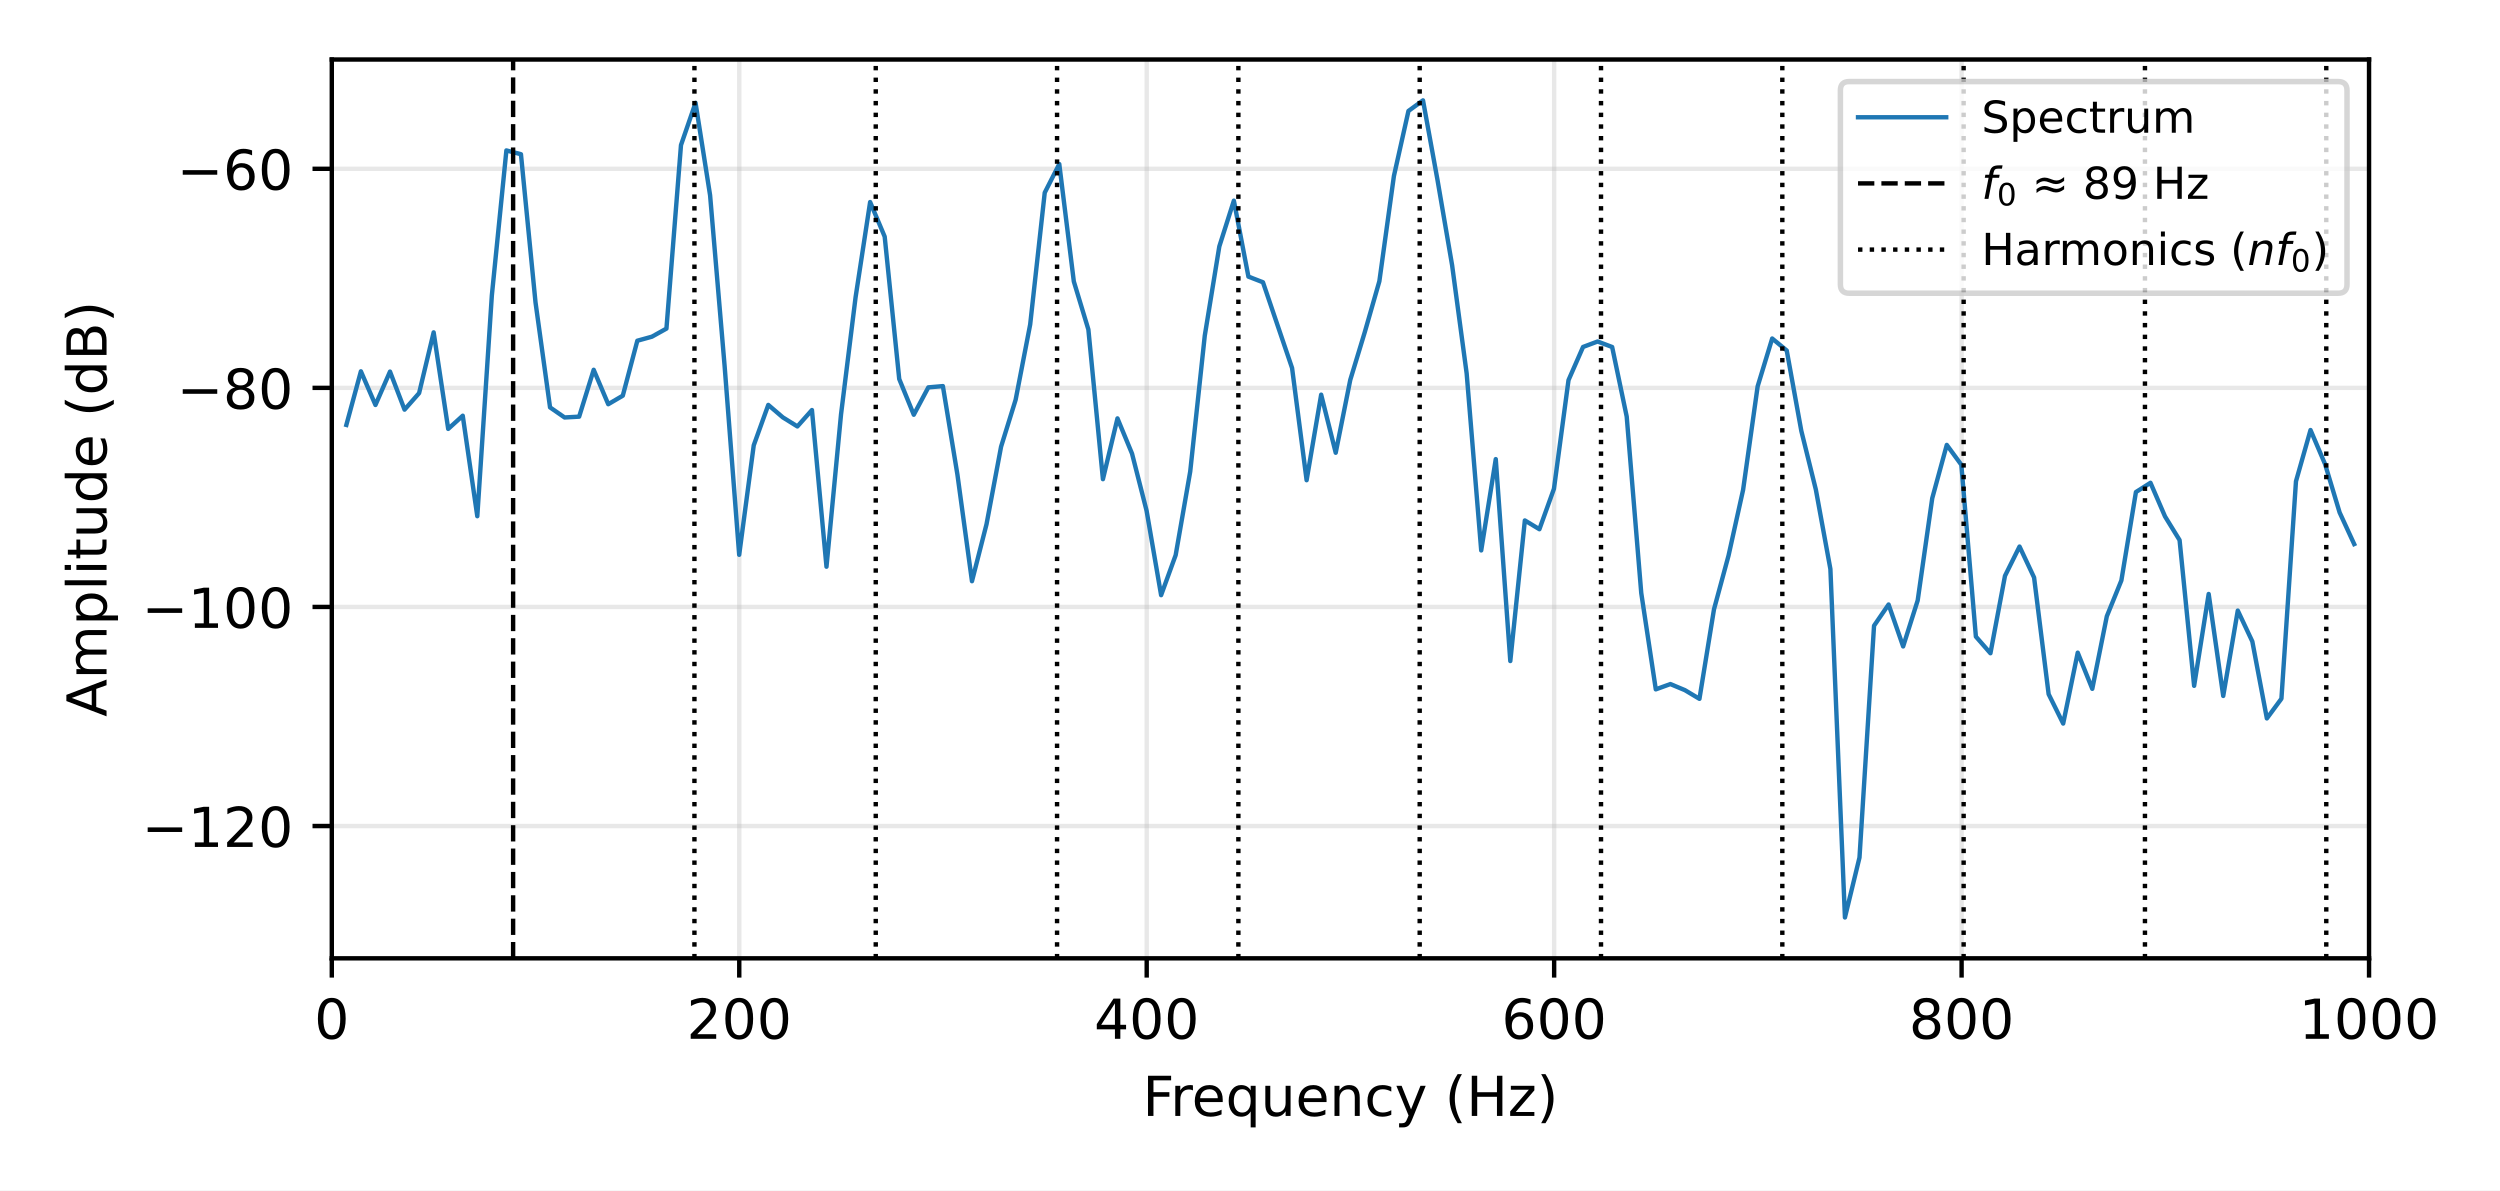
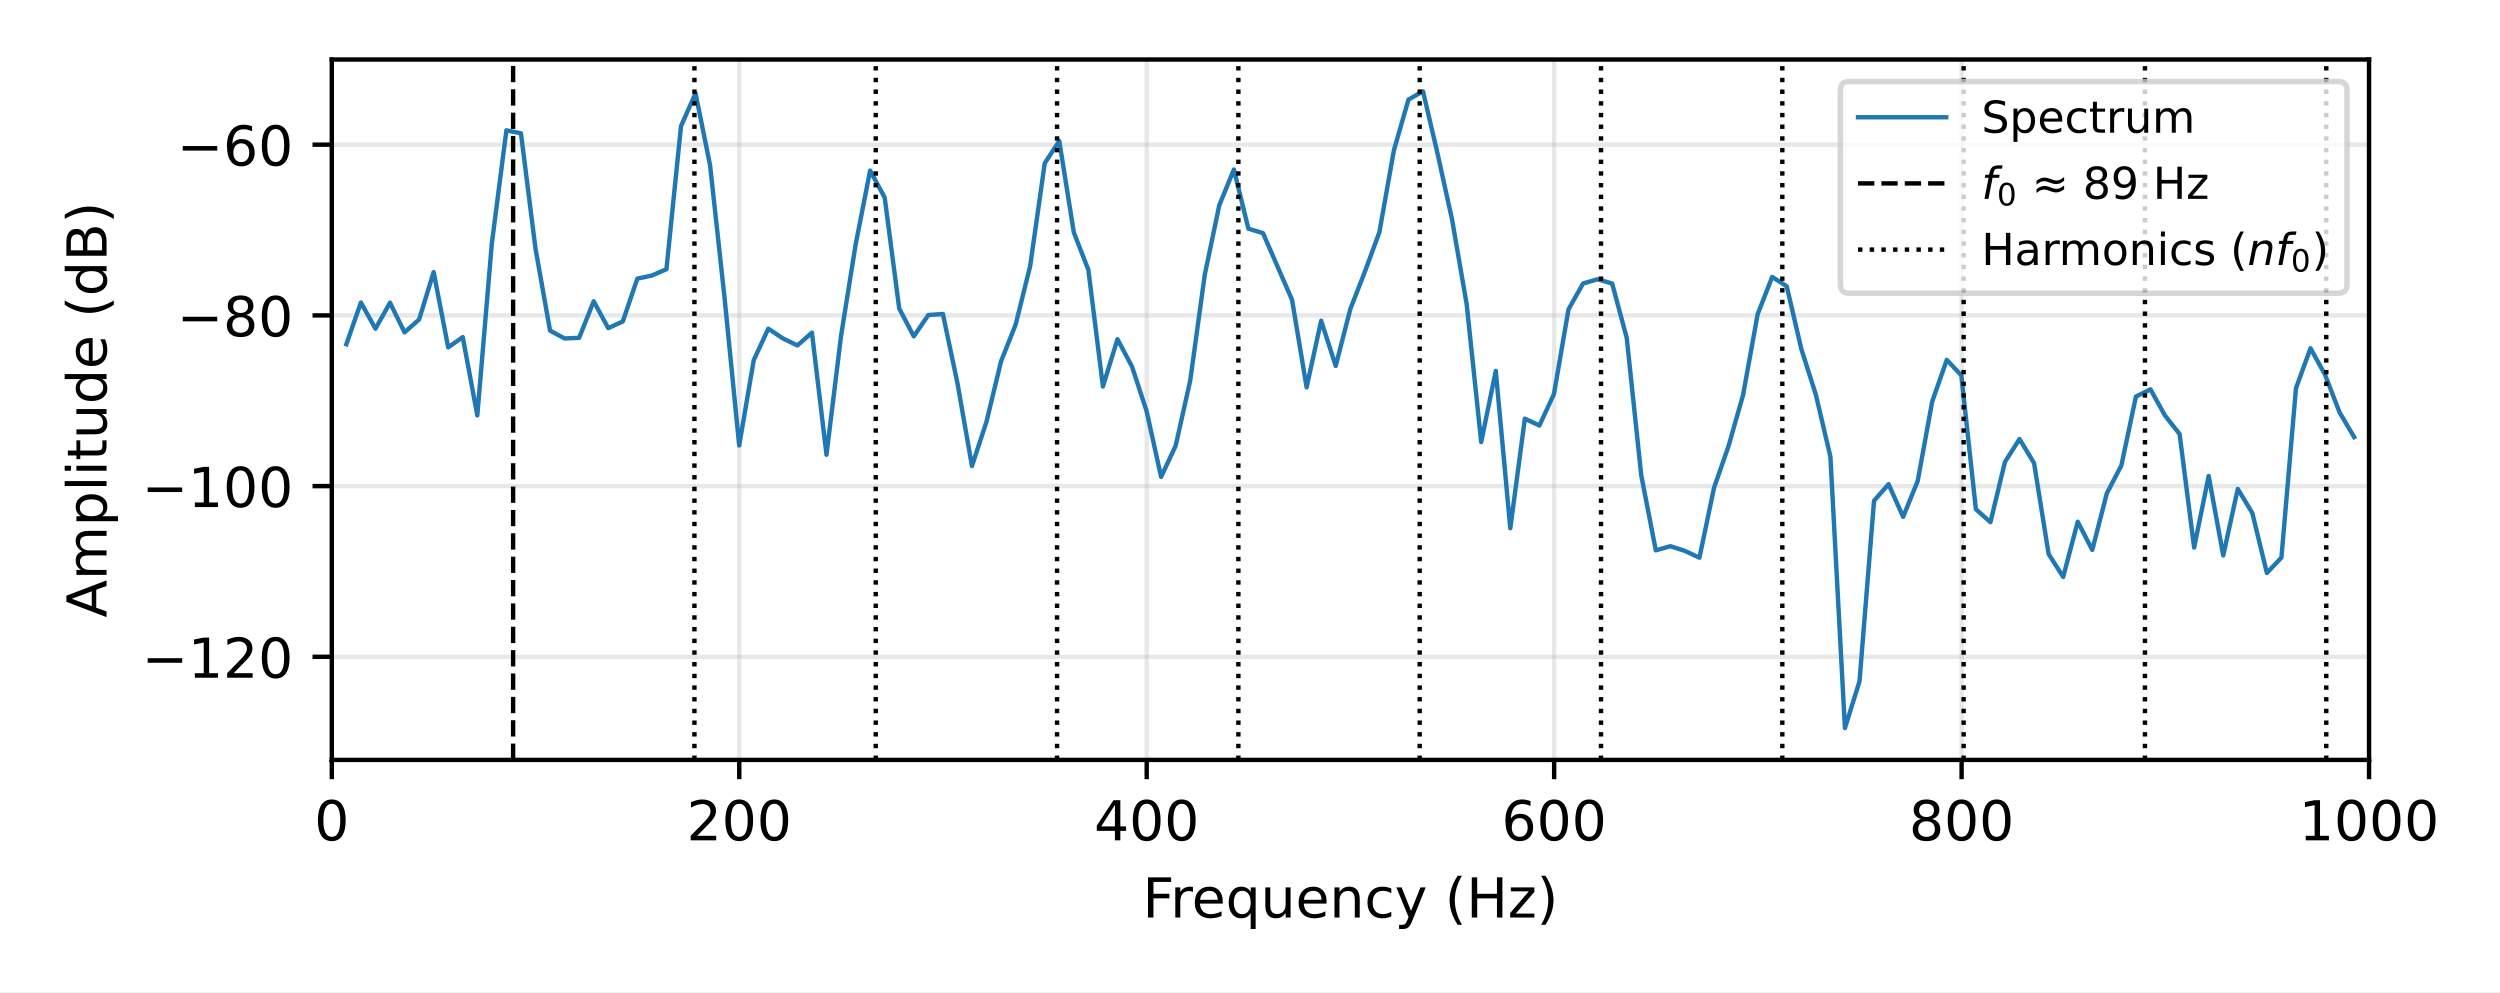
- <svg xmlns="http://www.w3.org/2000/svg" xmlns:xlink="http://www.w3.org/1999/xlink" width="453.6pt" height="216pt" viewBox="0 0 453.6 216" version="1.1">
+ <svg xmlns="http://www.w3.org/2000/svg" xmlns:xlink="http://www.w3.org/1999/xlink" width="453.6pt" height="180pt" viewBox="0 0 453.6 180" version="1.1">
  <defs>
    <style type="text/css">*{stroke-linejoin: round; stroke-linecap: butt}</style>
  </defs>
  <g id="figure_1">
    <g id="patch_1">
-       <path d="M 0 216  L 453.6 216  L 453.6 0  L 0 0  z " style="fill: #ffffff" />
+       <path d="M 0 180  L 453.6 180  L 453.6 0  L 0 0  z " style="fill: #ffffff" />
    </g>
    <g id="axes_1">
      <g id="patch_2">
-         <path d="M 60.202 173.878  L 429.84 173.878  L 429.84 10.8  L 60.202 10.8  z " style="fill: #ffffff" />
+         <path d="M 60.202 137.878  L 429.84 137.878  L 429.84 10.8  L 60.202 10.8  z " style="fill: #ffffff" />
      </g>
      <g id="matplotlib.axis_1">
        <g id="xtick_1">
          <g id="line2d_1">
-             <path d="M 60.202 173.878  L 60.202 10.8  " clip-path="url(#p0506f7c873)" style="fill: none; stroke: #b0b0b0; stroke-opacity: 0.3; stroke-width: 0.8; stroke-linecap: square" />
+             <path d="M 60.202 137.878  L 60.202 10.8  " clip-path="url(#p9ffce81cec)" style="fill: none; stroke: #b0b0b0; stroke-opacity: 0.3; stroke-width: 0.8; stroke-linecap: square" />
          </g>
          <g id="line2d_2">
            <defs>
-               <path id="m4b68cbfc2b" d="M 0 0  L 0 3.5  " style="stroke: #000000; stroke-width: 0.8" />
-             </defs>
-             <g>
-               <use xlink:href="#m4b68cbfc2b" x="60.202" y="173.878" style="stroke: #000000; stroke-width: 0.8" />
+               <path id="madd2a5139c" d="M 0 0  L 0 3.5  " style="stroke: #000000; stroke-width: 0.8" />
+             </defs>
+             <g>
+               <use xlink:href="#madd2a5139c" x="60.202" y="137.878" style="stroke: #000000; stroke-width: 0.8" />
            </g>
          </g>
          <g id="text_1">
-             <g transform="translate(57.02109 188.4753) scale(0.1 -0.1)">
+             <g transform="translate(57.02109 152.4753) scale(0.1 -0.1)">
              <defs>
                <path id="DejaVuSans-13" d="M 2034 4250  Q 1547 4250 1301 3770  Q 1056 3291 1056 2328  Q 1056 1369 1301 889  Q 1547 409 2034 409  Q 2525 409 2770 889  Q 3016 1369 3016 2328  Q 3016 3291 2770 3770  Q 2525 4250 2034 4250  z M 2034 4750  Q 2819 4750 3233 4129  Q 3647 3509 3647 2328  Q 3647 1150 3233 529  Q 2819 -91 2034 -91  Q 1250 -91 836 529  Q 422 1150 422 2328  Q 422 3509 836 4129  Q 1250 4750 2034 4750  z " transform="scale(0.015625)" />
              </defs>
              <use xlink:href="#DejaVuSans-13" />
            </g>
          </g>
        </g>
        <g id="xtick_2">
          <g id="line2d_3">
-             <path d="M 134.13 173.878  L 134.13 10.8  " clip-path="url(#p0506f7c873)" style="fill: none; stroke: #b0b0b0; stroke-opacity: 0.3; stroke-width: 0.8; stroke-linecap: square" />
+             <path d="M 134.13 137.878  L 134.13 10.8  " clip-path="url(#p9ffce81cec)" style="fill: none; stroke: #b0b0b0; stroke-opacity: 0.3; stroke-width: 0.8; stroke-linecap: square" />
          </g>
          <g id="line2d_4">
            <g>
-               <use xlink:href="#m4b68cbfc2b" x="134.13" y="173.878" style="stroke: #000000; stroke-width: 0.8" />
+               <use xlink:href="#madd2a5139c" x="134.13" y="137.878" style="stroke: #000000; stroke-width: 0.8" />
            </g>
          </g>
          <g id="text_2">
-             <g transform="translate(124.5861 188.4753) scale(0.1 -0.1)">
+             <g transform="translate(124.5861 152.4753) scale(0.1 -0.1)">
              <defs>
                <path id="DejaVuSans-15" d="M 1228 531  L 3431 531  L 3431 0  L 469 0  L 469 531  Q 828 903 1448 1529  Q 2069 2156 2228 2338  Q 2531 2678 2651 2914  Q 2772 3150 2772 3378  Q 2772 3750 2511 3984  Q 2250 4219 1831 4219  Q 1534 4219 1204 4116  Q 875 4013 500 3803  L 500 4441  Q 881 4594 1212 4672  Q 1544 4750 1819 4750  Q 2544 4750 2975 4387  Q 3406 4025 3406 3419  Q 3406 3131 3298 2873  Q 3191 2616 2906 2266  Q 2828 2175 2409 1742  Q 1991 1309 1228 531  z " transform="scale(0.015625)" />
              </defs>
              <use xlink:href="#DejaVuSans-15" />
              <use xlink:href="#DejaVuSans-13" transform="translate(63.625 0)" />
              <use xlink:href="#DejaVuSans-13" transform="translate(127.25 0)" />
            </g>
          </g>
        </g>
        <g id="xtick_3">
          <g id="line2d_5">
-             <path d="M 208.057 173.878  L 208.057 10.8  " clip-path="url(#p0506f7c873)" style="fill: none; stroke: #b0b0b0; stroke-opacity: 0.3; stroke-width: 0.8; stroke-linecap: square" />
+             <path d="M 208.057 137.878  L 208.057 10.8  " clip-path="url(#p9ffce81cec)" style="fill: none; stroke: #b0b0b0; stroke-opacity: 0.3; stroke-width: 0.8; stroke-linecap: square" />
          </g>
          <g id="line2d_6">
            <g>
-               <use xlink:href="#m4b68cbfc2b" x="208.057" y="173.878" style="stroke: #000000; stroke-width: 0.8" />
+               <use xlink:href="#madd2a5139c" x="208.057" y="137.878" style="stroke: #000000; stroke-width: 0.8" />
            </g>
          </g>
          <g id="text_3">
-             <g transform="translate(198.5137 188.4753) scale(0.1 -0.1)">
+             <g transform="translate(198.5137 152.4753) scale(0.1 -0.1)">
              <defs>
                <path id="DejaVuSans-17" d="M 2419 4116  L 825 1625  L 2419 1625  L 2419 4116  z M 2253 4666  L 3047 4666  L 3047 1625  L 3713 1625  L 3713 1100  L 3047 1100  L 3047 0  L 2419 0  L 2419 1100  L 313 1100  L 313 1709  L 2253 4666  z " transform="scale(0.015625)" />
              </defs>
              <use xlink:href="#DejaVuSans-17" />
              <use xlink:href="#DejaVuSans-13" transform="translate(63.625 0)" />
              <use xlink:href="#DejaVuSans-13" transform="translate(127.25 0)" />
            </g>
          </g>
        </g>
        <g id="xtick_4">
          <g id="line2d_7">
-             <path d="M 281.985 173.878  L 281.985 10.8  " clip-path="url(#p0506f7c873)" style="fill: none; stroke: #b0b0b0; stroke-opacity: 0.3; stroke-width: 0.8; stroke-linecap: square" />
+             <path d="M 281.985 137.878  L 281.985 10.8  " clip-path="url(#p9ffce81cec)" style="fill: none; stroke: #b0b0b0; stroke-opacity: 0.3; stroke-width: 0.8; stroke-linecap: square" />
          </g>
          <g id="line2d_8">
            <g>
-               <use xlink:href="#m4b68cbfc2b" x="281.985" y="173.878" style="stroke: #000000; stroke-width: 0.8" />
+               <use xlink:href="#madd2a5139c" x="281.985" y="137.878" style="stroke: #000000; stroke-width: 0.8" />
            </g>
          </g>
          <g id="text_4">
-             <g transform="translate(272.4412 188.4753) scale(0.1 -0.1)">
+             <g transform="translate(272.4412 152.4753) scale(0.1 -0.1)">
              <defs>
                <path id="DejaVuSans-19" d="M 2113 2584  Q 1688 2584 1439 2293  Q 1191 2003 1191 1497  Q 1191 994 1439 701  Q 1688 409 2113 409  Q 2538 409 2786 701  Q 3034 994 3034 1497  Q 3034 2003 2786 2293  Q 2538 2584 2113 2584  z M 3366 4563  L 3366 3988  Q 3128 4100 2886 4159  Q 2644 4219 2406 4219  Q 1781 4219 1451 3797  Q 1122 3375 1075 2522  Q 1259 2794 1537 2939  Q 1816 3084 2150 3084  Q 2853 3084 3261 2657  Q 3669 2231 3669 1497  Q 3669 778 3244 343  Q 2819 -91 2113 -91  Q 1303 -91 875 529  Q 447 1150 447 2328  Q 447 3434 972 4092  Q 1497 4750 2381 4750  Q 2619 4750 2861 4703  Q 3103 4656 3366 4563  z " transform="scale(0.015625)" />
              </defs>
              <use xlink:href="#DejaVuSans-19" />
              <use xlink:href="#DejaVuSans-13" transform="translate(63.625 0)" />
              <use xlink:href="#DejaVuSans-13" transform="translate(127.25 0)" />
            </g>
          </g>
        </g>
        <g id="xtick_5">
          <g id="line2d_9">
-             <path d="M 355.912 173.878  L 355.912 10.8  " clip-path="url(#p0506f7c873)" style="fill: none; stroke: #b0b0b0; stroke-opacity: 0.3; stroke-width: 0.8; stroke-linecap: square" />
+             <path d="M 355.912 137.878  L 355.912 10.8  " clip-path="url(#p9ffce81cec)" style="fill: none; stroke: #b0b0b0; stroke-opacity: 0.3; stroke-width: 0.8; stroke-linecap: square" />
          </g>
          <g id="line2d_10">
            <g>
-               <use xlink:href="#m4b68cbfc2b" x="355.912" y="173.878" style="stroke: #000000; stroke-width: 0.8" />
+               <use xlink:href="#madd2a5139c" x="355.912" y="137.878" style="stroke: #000000; stroke-width: 0.8" />
            </g>
          </g>
          <g id="text_5">
-             <g transform="translate(346.3687 188.4753) scale(0.1 -0.1)">
+             <g transform="translate(346.3687 152.4753) scale(0.1 -0.1)">
              <defs>
                <path id="DejaVuSans-1b" d="M 2034 2216  Q 1584 2216 1326 1975  Q 1069 1734 1069 1313  Q 1069 891 1326 650  Q 1584 409 2034 409  Q 2484 409 2743 651  Q 3003 894 3003 1313  Q 3003 1734 2745 1975  Q 2488 2216 2034 2216  z M 1403 2484  Q 997 2584 770 2862  Q 544 3141 544 3541  Q 544 4100 942 4425  Q 1341 4750 2034 4750  Q 2731 4750 3128 4425  Q 3525 4100 3525 3541  Q 3525 3141 3298 2862  Q 3072 2584 2669 2484  Q 3125 2378 3379 2068  Q 3634 1759 3634 1313  Q 3634 634 3220 271  Q 2806 -91 2034 -91  Q 1263 -91 848 271  Q 434 634 434 1313  Q 434 1759 690 2068  Q 947 2378 1403 2484  z M 1172 3481  Q 1172 3119 1398 2916  Q 1625 2713 2034 2713  Q 2441 2713 2670 2916  Q 2900 3119 2900 3481  Q 2900 3844 2670 4047  Q 2441 4250 2034 4250  Q 1625 4250 1398 4047  Q 1172 3844 1172 3481  z " transform="scale(0.015625)" />
              </defs>
              <use xlink:href="#DejaVuSans-1b" />
              <use xlink:href="#DejaVuSans-13" transform="translate(63.625 0)" />
              <use xlink:href="#DejaVuSans-13" transform="translate(127.25 0)" />
            </g>
          </g>
        </g>
        <g id="xtick_6">
          <g id="line2d_11">
-             <path d="M 429.84 173.878  L 429.84 10.8  " clip-path="url(#p0506f7c873)" style="fill: none; stroke: #b0b0b0; stroke-opacity: 0.3; stroke-width: 0.8; stroke-linecap: square" />
+             <path d="M 429.84 137.878  L 429.84 10.8  " clip-path="url(#p9ffce81cec)" style="fill: none; stroke: #b0b0b0; stroke-opacity: 0.3; stroke-width: 0.8; stroke-linecap: square" />
          </g>
          <g id="line2d_12">
            <g>
-               <use xlink:href="#m4b68cbfc2b" x="429.84" y="173.878" style="stroke: #000000; stroke-width: 0.8" />
+               <use xlink:href="#madd2a5139c" x="429.84" y="137.878" style="stroke: #000000; stroke-width: 0.8" />
            </g>
          </g>
          <g id="text_6">
-             <g transform="translate(417.115 188.4753) scale(0.1 -0.1)">
+             <g transform="translate(417.115 152.4753) scale(0.1 -0.1)">
              <defs>
                <path id="DejaVuSans-14" d="M 794 531  L 1825 531  L 1825 4091  L 703 3866  L 703 4441  L 1819 4666  L 2450 4666  L 2450 531  L 3481 531  L 3481 0  L 794 0  L 794 531  z " transform="scale(0.015625)" />
              </defs>
              <use xlink:href="#DejaVuSans-14" />
              <use xlink:href="#DejaVuSans-13" transform="translate(63.625 0)" />
              <use xlink:href="#DejaVuSans-13" transform="translate(127.25 0)" />
              <use xlink:href="#DejaVuSans-13" transform="translate(190.875 0)" />
            </g>
          </g>
        </g>
        <g id="text_7">
-           <g transform="translate(207.3157 202.4753) scale(0.1 -0.1)">
+           <g transform="translate(207.3157 166.4753) scale(0.1 -0.1)">
            <defs>
              <path id="DejaVuSans-29" d="M 628 4666  L 3309 4666  L 3309 4134  L 1259 4134  L 1259 2759  L 3109 2759  L 3109 2228  L 1259 2228  L 1259 0  L 628 0  L 628 4666  z " transform="scale(0.015625)" />
              <path id="DejaVuSans-55" d="M 2631 2963  Q 2534 3019 2420 3045  Q 2306 3072 2169 3072  Q 1681 3072 1420 2755  Q 1159 2438 1159 1844  L 1159 0  L 581 0  L 581 3500  L 1159 3500  L 1159 2956  Q 1341 3275 1631 3429  Q 1922 3584 2338 3584  Q 2397 3584 2469 3576  Q 2541 3569 2628 3553  L 2631 2963  z " transform="scale(0.015625)" />
              <path id="DejaVuSans-48" d="M 3597 1894  L 3597 1613  L 953 1613  Q 991 1019 1311 708  Q 1631 397 2203 397  Q 2534 397 2845 478  Q 3156 559 3463 722  L 3463 178  Q 3153 47 2828 -22  Q 2503 -91 2169 -91  Q 1331 -91 842 396  Q 353 884 353 1716  Q 353 2575 817 3079  Q 1281 3584 2069 3584  Q 2775 3584 3186 3129  Q 3597 2675 3597 1894  z M 3022 2063  Q 3016 2534 2758 2815  Q 2500 3097 2075 3097  Q 1594 3097 1305 2825  Q 1016 2553 972 2059  L 3022 2063  z " transform="scale(0.015625)" />
              <path id="DejaVuSans-54" d="M 947 1747  Q 947 1113 1208 752  Q 1469 391 1925 391  Q 2381 391 2643 752  Q 2906 1113 2906 1747  Q 2906 2381 2643 2742  Q 2381 3103 1925 3103  Q 1469 3103 1208 2742  Q 947 2381 947 1747  z M 2906 525  Q 2725 213 2448 61  Q 2172 -91 1784 -91  Q 1150 -91 751 415  Q 353 922 353 1747  Q 353 2572 751 3078  Q 1150 3584 1784 3584  Q 2172 3584 2448 3432  Q 2725 3281 2906 2969  L 2906 3500  L 3481 3500  L 3481 -1331  L 2906 -1331  L 2906 525  z " transform="scale(0.015625)" />
              <path id="DejaVuSans-58" d="M 544 1381  L 544 3500  L 1119 3500  L 1119 1403  Q 1119 906 1312 657  Q 1506 409 1894 409  Q 2359 409 2629 706  Q 2900 1003 2900 1516  L 2900 3500  L 3475 3500  L 3475 0  L 2900 0  L 2900 538  Q 2691 219 2414 64  Q 2138 -91 1772 -91  Q 1169 -91 856 284  Q 544 659 544 1381  z M 1991 3584  L 1991 3584  z " transform="scale(0.015625)" />
              <path id="DejaVuSans-51" d="M 3513 2113  L 3513 0  L 2938 0  L 2938 2094  Q 2938 2591 2744 2837  Q 2550 3084 2163 3084  Q 1697 3084 1428 2787  Q 1159 2491 1159 1978  L 1159 0  L 581 0  L 581 3500  L 1159 3500  L 1159 2956  Q 1366 3272 1645 3428  Q 1925 3584 2291 3584  Q 2894 3584 3203 3211  Q 3513 2838 3513 2113  z " transform="scale(0.015625)" />
              <path id="DejaVuSans-46" d="M 3122 3366  L 3122 2828  Q 2878 2963 2633 3030  Q 2388 3097 2138 3097  Q 1578 3097 1268 2742  Q 959 2388 959 1747  Q 959 1106 1268 751  Q 1578 397 2138 397  Q 2388 397 2633 464  Q 2878 531 3122 666  L 3122 134  Q 2881 22 2623 -34  Q 2366 -91 2075 -91  Q 1284 -91 818 406  Q 353 903 353 1747  Q 353 2603 823 3093  Q 1294 3584 2113 3584  Q 2378 3584 2631 3529  Q 2884 3475 3122 3366  z " transform="scale(0.015625)" />
              <path id="DejaVuSans-5c" d="M 2059 -325  Q 1816 -950 1584 -1140  Q 1353 -1331 966 -1331  L 506 -1331  L 506 -850  L 844 -850  Q 1081 -850 1212 -737  Q 1344 -625 1503 -206  L 1606 56  L 191 3500  L 800 3500  L 1894 763  L 2988 3500  L 3597 3500  L 2059 -325  z " transform="scale(0.015625)" />
              <path id="DejaVuSans-3" transform="scale(0.015625)" />
              <path id="DejaVuSans-b" d="M 1984 4856  Q 1566 4138 1362 3434  Q 1159 2731 1159 2009  Q 1159 1288 1364 580  Q 1569 -128 1984 -844  L 1484 -844  Q 1016 -109 783 600  Q 550 1309 550 2009  Q 550 2706 781 3412  Q 1013 4119 1484 4856  L 1984 4856  z " transform="scale(0.015625)" />
              <path id="DejaVuSans-2b" d="M 628 4666  L 1259 4666  L 1259 2753  L 3553 2753  L 3553 4666  L 4184 4666  L 4184 0  L 3553 0  L 3553 2222  L 1259 2222  L 1259 0  L 628 0  L 628 4666  z " transform="scale(0.015625)" />
              <path id="DejaVuSans-5d" d="M 353 3500  L 3084 3500  L 3084 2975  L 922 459  L 3084 459  L 3084 0  L 275 0  L 275 525  L 2438 3041  L 353 3041  L 353 3500  z " transform="scale(0.015625)" />
              <path id="DejaVuSans-c" d="M 513 4856  L 1013 4856  Q 1481 4119 1714 3412  Q 1947 2706 1947 2009  Q 1947 1309 1714 600  Q 1481 -109 1013 -844  L 513 -844  Q 928 -128 1133 580  Q 1338 1288 1338 2009  Q 1338 2731 1133 3434  Q 928 4138 513 4856  z " transform="scale(0.015625)" />
            </defs>
            <use xlink:href="#DejaVuSans-29" />
            <use xlink:href="#DejaVuSans-55" transform="translate(50.23438 0)" />
            <use xlink:href="#DejaVuSans-48" transform="translate(89.14062 0)" />
            <use xlink:href="#DejaVuSans-54" transform="translate(150.6719 0)" />
            <use xlink:href="#DejaVuSans-58" transform="translate(214.1562 0)" />
            <use xlink:href="#DejaVuSans-48" transform="translate(277.5312 0)" />
            <use xlink:href="#DejaVuSans-51" transform="translate(339.0625 0)" />
            <use xlink:href="#DejaVuSans-46" transform="translate(402.4375 0)" />
            <use xlink:href="#DejaVuSans-5c" transform="translate(457.4219 0)" />
            <use xlink:href="#DejaVuSans-3" transform="translate(516.6094 0)" />
            <use xlink:href="#DejaVuSans-b" transform="translate(548.3906 0)" />
            <use xlink:href="#DejaVuSans-2b" transform="translate(587.4062 0)" />
            <use xlink:href="#DejaVuSans-5d" transform="translate(662.6094 0)" />
            <use xlink:href="#DejaVuSans-c" transform="translate(715.0938 0)" />
          </g>
        </g>
      </g>
      <g id="matplotlib.axis_2">
        <g id="ytick_1">
          <g id="line2d_13">
-             <path d="M 60.202 149.875  L 429.84 149.875  " clip-path="url(#p0506f7c873)" style="fill: none; stroke: #b0b0b0; stroke-opacity: 0.3; stroke-width: 0.8; stroke-linecap: square" />
+             <path d="M 60.202 119.173  L 429.84 119.173  " clip-path="url(#p9ffce81cec)" style="fill: none; stroke: #b0b0b0; stroke-opacity: 0.3; stroke-width: 0.8; stroke-linecap: square" />
          </g>
          <g id="line2d_14">
            <defs>
-               <path id="ma949d07cf8" d="M 0 0  L -3.5 0  " style="stroke: #000000; stroke-width: 0.8" />
-             </defs>
-             <g>
-               <use xlink:href="#ma949d07cf8" x="60.202" y="149.875" style="stroke: #000000; stroke-width: 0.8" />
+               <path id="m8238deb729" d="M 0 0  L -3.5 0  " style="stroke: #000000; stroke-width: 0.8" />
+             </defs>
+             <g>
+               <use xlink:href="#m8238deb729" x="60.202" y="119.173" style="stroke: #000000; stroke-width: 0.8" />
            </g>
          </g>
          <g id="text_8">
-             <g transform="translate(25.73516 153.6734) scale(0.1 -0.1)">
+             <g transform="translate(25.73516 122.9722) scale(0.1 -0.1)">
              <defs>
                <path id="DejaVuSans-c9c" d="M 678 2272  L 4684 2272  L 4684 1741  L 678 1741  L 678 2272  z " transform="scale(0.015625)" />
              </defs>
              <use xlink:href="#DejaVuSans-c9c" />
              <use xlink:href="#DejaVuSans-14" transform="translate(83.79688 0)" />
              <use xlink:href="#DejaVuSans-15" transform="translate(147.4219 0)" />
              <use xlink:href="#DejaVuSans-13" transform="translate(211.0469 0)" />
            </g>
          </g>
        </g>
        <g id="ytick_2">
          <g id="line2d_15">
-             <path d="M 60.202 110.124  L 429.84 110.124  " clip-path="url(#p0506f7c873)" style="fill: none; stroke: #b0b0b0; stroke-opacity: 0.3; stroke-width: 0.8; stroke-linecap: square" />
+             <path d="M 60.202 88.198  L 429.84 88.198  " clip-path="url(#p9ffce81cec)" style="fill: none; stroke: #b0b0b0; stroke-opacity: 0.3; stroke-width: 0.8; stroke-linecap: square" />
          </g>
          <g id="line2d_16">
            <g>
-               <use xlink:href="#ma949d07cf8" x="60.202" y="110.124" style="stroke: #000000; stroke-width: 0.8" />
+               <use xlink:href="#m8238deb729" x="60.202" y="88.198" style="stroke: #000000; stroke-width: 0.8" />
            </g>
          </g>
          <g id="text_9">
-             <g transform="translate(25.73516 113.9224) scale(0.1 -0.1)">
+             <g transform="translate(25.73516 91.99636) scale(0.1 -0.1)">
              <use xlink:href="#DejaVuSans-c9c" />
              <use xlink:href="#DejaVuSans-14" transform="translate(83.79688 0)" />
              <use xlink:href="#DejaVuSans-13" transform="translate(147.4219 0)" />
              <use xlink:href="#DejaVuSans-13" transform="translate(211.0469 0)" />
            </g>
          </g>
        </g>
        <g id="ytick_3">
          <g id="line2d_17">
-             <path d="M 60.202 70.373  L 429.84 70.373  " clip-path="url(#p0506f7c873)" style="fill: none; stroke: #b0b0b0; stroke-opacity: 0.3; stroke-width: 0.8; stroke-linecap: square" />
+             <path d="M 60.202 57.222  L 429.84 57.222  " clip-path="url(#p9ffce81cec)" style="fill: none; stroke: #b0b0b0; stroke-opacity: 0.3; stroke-width: 0.8; stroke-linecap: square" />
          </g>
          <g id="line2d_18">
            <g>
-               <use xlink:href="#ma949d07cf8" x="60.202" y="70.373" style="stroke: #000000; stroke-width: 0.8" />
+               <use xlink:href="#m8238deb729" x="60.202" y="57.222" style="stroke: #000000; stroke-width: 0.8" />
            </g>
          </g>
          <g id="text_10">
-             <g transform="translate(32.09766 74.17142) scale(0.1 -0.1)">
+             <g transform="translate(32.09766 61.02054) scale(0.1 -0.1)">
              <use xlink:href="#DejaVuSans-c9c" />
              <use xlink:href="#DejaVuSans-1b" transform="translate(83.79688 0)" />
              <use xlink:href="#DejaVuSans-13" transform="translate(147.4219 0)" />
            </g>
          </g>
        </g>
        <g id="ytick_4">
          <g id="line2d_19">
-             <path d="M 60.202 30.622  L 429.84 30.622  " clip-path="url(#p0506f7c873)" style="fill: none; stroke: #b0b0b0; stroke-opacity: 0.3; stroke-width: 0.8; stroke-linecap: square" />
+             <path d="M 60.202 26.246  L 429.84 26.246  " clip-path="url(#p9ffce81cec)" style="fill: none; stroke: #b0b0b0; stroke-opacity: 0.3; stroke-width: 0.8; stroke-linecap: square" />
          </g>
          <g id="line2d_20">
            <g>
-               <use xlink:href="#ma949d07cf8" x="60.202" y="30.622" style="stroke: #000000; stroke-width: 0.8" />
+               <use xlink:href="#m8238deb729" x="60.202" y="26.246" style="stroke: #000000; stroke-width: 0.8" />
            </g>
          </g>
          <g id="text_11">
-             <g transform="translate(32.09766 34.42042) scale(0.1 -0.1)">
+             <g transform="translate(32.09766 30.04473) scale(0.1 -0.1)">
              <use xlink:href="#DejaVuSans-c9c" />
              <use xlink:href="#DejaVuSans-19" transform="translate(83.79688 0)" />
              <use xlink:href="#DejaVuSans-13" transform="translate(147.4219 0)" />
            </g>
          </g>
        </g>
        <g id="text_12">
-           <g transform="translate(19.33281 130.0568) rotate(-90) scale(0.1 -0.1)">
+           <g transform="translate(19.33281 112.0568) rotate(-90) scale(0.1 -0.1)">
            <defs>
              <path id="DejaVuSans-24" d="M 2188 4044  L 1331 1722  L 3047 1722  L 2188 4044  z M 1831 4666  L 2547 4666  L 4325 0  L 3669 0  L 3244 1197  L 1141 1197  L 716 0  L 50 0  L 1831 4666  z " transform="scale(0.015625)" />
              <path id="DejaVuSans-50" d="M 3328 2828  Q 3544 3216 3844 3400  Q 4144 3584 4550 3584  Q 5097 3584 5394 3201  Q 5691 2819 5691 2113  L 5691 0  L 5113 0  L 5113 2094  Q 5113 2597 4934 2840  Q 4756 3084 4391 3084  Q 3944 3084 3684 2787  Q 3425 2491 3425 1978  L 3425 0  L 2847 0  L 2847 2094  Q 2847 2600 2669 2842  Q 2491 3084 2119 3084  Q 1678 3084 1418 2786  Q 1159 2488 1159 1978  L 1159 0  L 581 0  L 581 3500  L 1159 3500  L 1159 2956  Q 1356 3278 1631 3431  Q 1906 3584 2284 3584  Q 2666 3584 2933 3390  Q 3200 3197 3328 2828  z " transform="scale(0.015625)" />
              <path id="DejaVuSans-53" d="M 1159 525  L 1159 -1331  L 581 -1331  L 581 3500  L 1159 3500  L 1159 2969  Q 1341 3281 1617 3432  Q 1894 3584 2278 3584  Q 2916 3584 3314 3078  Q 3713 2572 3713 1747  Q 3713 922 3314 415  Q 2916 -91 2278 -91  Q 1894 -91 1617 61  Q 1341 213 1159 525  z M 3116 1747  Q 3116 2381 2855 2742  Q 2594 3103 2138 3103  Q 1681 3103 1420 2742  Q 1159 2381 1159 1747  Q 1159 1113 1420 752  Q 1681 391 2138 391  Q 2594 391 2855 752  Q 3116 1113 3116 1747  z " transform="scale(0.015625)" />
              <path id="DejaVuSans-4f" d="M 603 4863  L 1178 4863  L 1178 0  L 603 0  L 603 4863  z " transform="scale(0.015625)" />
              <path id="DejaVuSans-4c" d="M 603 3500  L 1178 3500  L 1178 0  L 603 0  L 603 3500  z M 603 4863  L 1178 4863  L 1178 4134  L 603 4134  L 603 4863  z " transform="scale(0.015625)" />
              <path id="DejaVuSans-57" d="M 1172 4494  L 1172 3500  L 2356 3500  L 2356 3053  L 1172 3053  L 1172 1153  Q 1172 725 1289 603  Q 1406 481 1766 481  L 2356 481  L 2356 0  L 1766 0  Q 1100 0 847 248  Q 594 497 594 1153  L 594 3053  L 172 3053  L 172 3500  L 594 3500  L 594 4494  L 1172 4494  z " transform="scale(0.015625)" />
              <path id="DejaVuSans-47" d="M 2906 2969  L 2906 4863  L 3481 4863  L 3481 0  L 2906 0  L 2906 525  Q 2725 213 2448 61  Q 2172 -91 1784 -91  Q 1150 -91 751 415  Q 353 922 353 1747  Q 353 2572 751 3078  Q 1150 3584 1784 3584  Q 2172 3584 2448 3432  Q 2725 3281 2906 2969  z M 947 1747  Q 947 1113 1208 752  Q 1469 391 1925 391  Q 2381 391 2643 752  Q 2906 1113 2906 1747  Q 2906 2381 2643 2742  Q 2381 3103 1925 3103  Q 1469 3103 1208 2742  Q 947 2381 947 1747  z " transform="scale(0.015625)" />
              <path id="DejaVuSans-25" d="M 1259 2228  L 1259 519  L 2272 519  Q 2781 519 3026 730  Q 3272 941 3272 1375  Q 3272 1813 3026 2020  Q 2781 2228 2272 2228  L 1259 2228  z M 1259 4147  L 1259 2741  L 2194 2741  Q 2656 2741 2882 2914  Q 3109 3088 3109 3444  Q 3109 3797 2882 3972  Q 2656 4147 2194 4147  L 1259 4147  z M 628 4666  L 2241 4666  Q 2963 4666 3353 4366  Q 3744 4066 3744 3513  Q 3744 3084 3544 2831  Q 3344 2578 2956 2516  Q 3422 2416 3680 2098  Q 3938 1781 3938 1306  Q 3938 681 3513 340  Q 3088 0 2303 0  L 628 0  L 628 4666  z " transform="scale(0.015625)" />
            </defs>
            <use xlink:href="#DejaVuSans-24" />
            <use xlink:href="#DejaVuSans-50" transform="translate(68.40625 0)" />
            <use xlink:href="#DejaVuSans-53" transform="translate(165.8125 0)" />
            <use xlink:href="#DejaVuSans-4f" transform="translate(229.2969 0)" />
            <use xlink:href="#DejaVuSans-4c" transform="translate(257.0781 0)" />
            <use xlink:href="#DejaVuSans-57" transform="translate(284.8594 0)" />
            <use xlink:href="#DejaVuSans-58" transform="translate(324.0625 0)" />
            <use xlink:href="#DejaVuSans-47" transform="translate(387.4375 0)" />
            <use xlink:href="#DejaVuSans-48" transform="translate(450.9219 0)" />
            <use xlink:href="#DejaVuSans-3" transform="translate(512.4531 0)" />
            <use xlink:href="#DejaVuSans-b" transform="translate(544.2344 0)" />
            <use xlink:href="#DejaVuSans-47" transform="translate(583.25 0)" />
            <use xlink:href="#DejaVuSans-25" transform="translate(646.7344 0)" />
            <use xlink:href="#DejaVuSans-c" transform="translate(715.3438 0)" />
          </g>
        </g>
      </g>
      <g id="line2d_21">
-         <path d="M 62.842 77.098  L 65.482 67.376  L 68.122 73.476  L 70.762 67.424  L 73.402 74.325  L 76.041 71.33  L 78.681 60.307  L 81.321 77.818  L 83.961 75.43  L 86.601 93.656  L 89.241 53.598  L 91.88 27.294  L 94.52 27.985  L 97.16 54.838  L 99.8 73.916  L 102.44 75.745  L 105.08 75.598  L 107.719 67.097  L 110.359 73.34  L 112.999 71.79  L 115.639 61.821  L 118.279 61.091  L 120.919 59.621  L 123.559 26.322  L 126.198 18.664  L 128.838 35.428  L 131.478 66.469  L 134.118 100.66  L 136.758 80.802  L 139.398 73.468  L 142.037 75.73  L 144.677 77.371  L 147.317 74.399  L 149.957 102.821  L 152.597 75.179  L 155.237 53.931  L 157.876 36.661  L 160.516 42.933  L 163.156 68.77  L 165.796 75.248  L 168.436 70.286  L 171.076 70.054  L 173.716 86.123  L 176.355 105.451  L 178.995 95.109  L 181.635 81.047  L 184.275 72.539  L 186.915 58.877  L 189.555 34.96  L 192.194 29.766  L 194.834 51.068  L 197.474 59.786  L 200.114 86.94  L 202.754 75.917  L 205.394 82.302  L 208.033 92.648  L 210.673 107.984  L 213.313 100.719  L 215.953 85.553  L 218.593 60.91  L 221.233 44.716  L 223.873 36.409  L 226.512 50.19  L 229.152 51.216  L 234.432 66.769  L 237.072 87.126  L 239.712 71.611  L 242.351 82.143  L 244.991 68.937  L 247.631 60.243  L 250.271 51.032  L 252.911 31.936  L 255.551 20.13  L 258.19 18.213  L 260.83 32.714  L 263.47 48.123  L 266.11 67.759  L 268.75 99.865  L 271.39 83.307  L 274.029 119.936  L 276.669 94.43  L 279.309 96.021  L 281.949 88.685  L 284.589 68.973  L 287.229 62.952  L 289.869 61.962  L 292.508 62.96  L 295.148 75.579  L 297.788 107.593  L 300.428 125.078  L 303.068 124.116  L 305.708 125.22  L 308.347 126.797  L 310.987 110.55  L 313.627 100.801  L 316.267 88.882  L 318.907 70.099  L 321.547 61.421  L 324.186 63.598  L 326.826 78.161  L 329.466 88.83  L 332.106 103.248  L 334.746 166.465  L 337.386 155.592  L 340.026 113.529  L 342.665 109.68  L 345.305 117.287  L 347.945 108.945  L 350.585 90.404  L 353.225 80.729  L 355.865 84.335  L 358.504 115.507  L 361.144 118.524  L 363.784 104.487  L 366.424 99.166  L 369.064 104.783  L 371.704 125.949  L 374.343 131.281  L 376.983 118.421  L 379.623 124.979  L 382.263 111.816  L 384.903 105.315  L 387.543 89.276  L 390.183 87.6  L 392.822 93.707  L 395.462 97.996  L 398.102 124.433  L 400.742 107.775  L 403.382 126.268  L 406.022 110.783  L 408.661 116.387  L 411.301 130.348  L 413.941 126.768  L 416.581 87.33  L 419.221 78.027  L 421.861 84.216  L 424.5 92.987  L 427.14 98.717  L 427.14 98.717  " clip-path="url(#p0506f7c873)" style="fill: none; stroke: #1f77b4; stroke-width: 0.8; stroke-linecap: square" />
+         <path d="M 62.842 62.462  L 65.482 54.887  L 68.122 59.64  L 70.762 54.924  L 73.402 60.302  L 76.041 57.968  L 78.681 49.378  L 81.321 63.024  L 83.961 61.163  L 86.601 75.365  L 89.241 44.15  L 91.88 23.653  L 94.52 24.191  L 97.16 45.117  L 99.8 59.983  L 102.44 61.408  L 105.08 61.294  L 107.719 54.669  L 110.359 59.534  L 112.999 58.326  L 115.639 50.558  L 118.279 49.989  L 120.919 48.844  L 123.559 22.895  L 126.198 16.928  L 128.838 29.991  L 131.478 54.18  L 134.118 80.823  L 136.758 65.349  L 139.398 59.634  L 142.037 61.397  L 144.677 62.675  L 147.317 60.359  L 149.957 82.507  L 152.597 60.967  L 155.237 44.41  L 157.876 30.952  L 160.516 35.84  L 163.156 55.973  L 165.796 61.021  L 168.436 57.154  L 171.076 56.973  L 173.716 69.495  L 176.355 84.557  L 178.995 76.497  L 181.635 65.54  L 184.275 58.91  L 186.915 48.264  L 189.555 29.626  L 192.194 25.579  L 194.834 42.179  L 197.474 48.972  L 200.114 70.132  L 202.754 61.542  L 205.394 66.518  L 208.033 74.58  L 210.673 86.53  L 213.313 80.869  L 215.953 69.051  L 218.593 49.848  L 221.233 37.229  L 223.873 30.756  L 226.512 41.494  L 229.152 42.294  L 234.432 54.414  L 237.072 70.277  L 239.712 58.187  L 242.351 66.394  L 244.991 56.103  L 247.631 49.328  L 250.271 42.15  L 252.911 27.27  L 255.551 18.07  L 258.19 16.576  L 260.83 27.876  L 263.47 39.884  L 266.11 55.185  L 268.75 80.203  L 271.39 67.301  L 274.029 95.844  L 276.669 75.968  L 279.309 77.208  L 281.949 71.492  L 284.589 56.131  L 287.229 51.439  L 289.869 50.668  L 292.508 51.446  L 295.148 61.279  L 297.788 86.226  L 300.428 99.851  L 303.068 99.101  L 305.708 99.961  L 308.347 101.19  L 310.987 88.53  L 313.627 80.933  L 316.267 71.645  L 318.907 57.009  L 321.547 50.246  L 324.186 51.942  L 326.826 63.29  L 329.466 71.605  L 332.106 82.84  L 334.746 132.101  L 337.386 123.629  L 340.026 90.851  L 342.665 87.852  L 345.305 93.779  L 347.945 87.279  L 350.585 72.831  L 353.225 65.292  L 355.865 68.102  L 358.504 92.393  L 361.144 94.744  L 363.784 83.805  L 366.424 79.659  L 369.064 84.036  L 371.704 100.529  L 374.343 104.684  L 376.983 94.663  L 379.623 99.774  L 382.263 89.516  L 384.903 84.451  L 387.543 71.952  L 390.183 70.646  L 392.822 75.405  L 395.462 78.747  L 398.102 99.348  L 400.742 86.367  L 403.382 100.778  L 406.022 88.711  L 408.661 93.078  L 411.301 103.958  L 413.941 101.167  L 416.581 70.436  L 419.221 63.186  L 421.861 68.009  L 424.5 74.844  L 427.14 79.309  L 427.14 79.309  " clip-path="url(#p9ffce81cec)" style="fill: none; stroke: #1f77b4; stroke-width: 0.8; stroke-linecap: square" />
      </g>
      <g id="line2d_22">
-         <path d="M 93.1 173.878  L 93.1 10.8  " clip-path="url(#p0506f7c873)" style="fill: none; stroke-dasharray: 2.96,1.28; stroke-dashoffset: 0; stroke: #000000; stroke-width: 0.8" />
+         <path d="M 93.1 137.878  L 93.1 10.8  " clip-path="url(#p9ffce81cec)" style="fill: none; stroke-dasharray: 2.96,1.28; stroke-dashoffset: 0; stroke: #000000; stroke-width: 0.8" />
      </g>
      <g id="LineCollection_1">
-         <path d="M 125.998 173.878  L 125.998 10.8  " clip-path="url(#p0506f7c873)" style="fill: none; stroke-dasharray: 0.8,1.32; stroke-dashoffset: 0; stroke: #000000; stroke-width: 0.8" />
-         <path d="M 158.896 173.878  L 158.896 10.8  " clip-path="url(#p0506f7c873)" style="fill: none; stroke-dasharray: 0.8,1.32; stroke-dashoffset: 0; stroke: #000000; stroke-width: 0.8" />
-         <path d="M 191.793 173.878  L 191.793 10.8  " clip-path="url(#p0506f7c873)" style="fill: none; stroke-dasharray: 0.8,1.32; stroke-dashoffset: 0; stroke: #000000; stroke-width: 0.8" />
-         <path d="M 224.691 173.878  L 224.691 10.8  " clip-path="url(#p0506f7c873)" style="fill: none; stroke-dasharray: 0.8,1.32; stroke-dashoffset: 0; stroke: #000000; stroke-width: 0.8" />
-         <path d="M 257.589 173.878  L 257.589 10.8  " clip-path="url(#p0506f7c873)" style="fill: none; stroke-dasharray: 0.8,1.32; stroke-dashoffset: 0; stroke: #000000; stroke-width: 0.8" />
-         <path d="M 290.487 173.878  L 290.487 10.8  " clip-path="url(#p0506f7c873)" style="fill: none; stroke-dasharray: 0.8,1.32; stroke-dashoffset: 0; stroke: #000000; stroke-width: 0.8" />
-         <path d="M 323.384 173.878  L 323.384 10.8  " clip-path="url(#p0506f7c873)" style="fill: none; stroke-dasharray: 0.8,1.32; stroke-dashoffset: 0; stroke: #000000; stroke-width: 0.8" />
-         <path d="M 356.282 173.878  L 356.282 10.8  " clip-path="url(#p0506f7c873)" style="fill: none; stroke-dasharray: 0.8,1.32; stroke-dashoffset: 0; stroke: #000000; stroke-width: 0.8" />
-         <path d="M 389.18 173.878  L 389.18 10.8  " clip-path="url(#p0506f7c873)" style="fill: none; stroke-dasharray: 0.8,1.32; stroke-dashoffset: 0; stroke: #000000; stroke-width: 0.8" />
-         <path d="M 422.078 173.878  L 422.078 10.8  " clip-path="url(#p0506f7c873)" style="fill: none; stroke-dasharray: 0.8,1.32; stroke-dashoffset: 0; stroke: #000000; stroke-width: 0.8" />
+         <path d="M 125.998 137.878  L 125.998 10.8  " clip-path="url(#p9ffce81cec)" style="fill: none; stroke-dasharray: 0.8,1.32; stroke-dashoffset: 0; stroke: #000000; stroke-width: 0.8" />
+         <path d="M 158.896 137.878  L 158.896 10.8  " clip-path="url(#p9ffce81cec)" style="fill: none; stroke-dasharray: 0.8,1.32; stroke-dashoffset: 0; stroke: #000000; stroke-width: 0.8" />
+         <path d="M 191.793 137.878  L 191.793 10.8  " clip-path="url(#p9ffce81cec)" style="fill: none; stroke-dasharray: 0.8,1.32; stroke-dashoffset: 0; stroke: #000000; stroke-width: 0.8" />
+         <path d="M 224.691 137.878  L 224.691 10.8  " clip-path="url(#p9ffce81cec)" style="fill: none; stroke-dasharray: 0.8,1.32; stroke-dashoffset: 0; stroke: #000000; stroke-width: 0.8" />
+         <path d="M 257.589 137.878  L 257.589 10.8  " clip-path="url(#p9ffce81cec)" style="fill: none; stroke-dasharray: 0.8,1.32; stroke-dashoffset: 0; stroke: #000000; stroke-width: 0.8" />
+         <path d="M 290.487 137.878  L 290.487 10.8  " clip-path="url(#p9ffce81cec)" style="fill: none; stroke-dasharray: 0.8,1.32; stroke-dashoffset: 0; stroke: #000000; stroke-width: 0.8" />
+         <path d="M 323.384 137.878  L 323.384 10.8  " clip-path="url(#p9ffce81cec)" style="fill: none; stroke-dasharray: 0.8,1.32; stroke-dashoffset: 0; stroke: #000000; stroke-width: 0.8" />
+         <path d="M 356.282 137.878  L 356.282 10.8  " clip-path="url(#p9ffce81cec)" style="fill: none; stroke-dasharray: 0.8,1.32; stroke-dashoffset: 0; stroke: #000000; stroke-width: 0.8" />
+         <path d="M 389.18 137.878  L 389.18 10.8  " clip-path="url(#p9ffce81cec)" style="fill: none; stroke-dasharray: 0.8,1.32; stroke-dashoffset: 0; stroke: #000000; stroke-width: 0.8" />
+         <path d="M 422.078 137.878  L 422.078 10.8  " clip-path="url(#p9ffce81cec)" style="fill: none; stroke-dasharray: 0.8,1.32; stroke-dashoffset: 0; stroke: #000000; stroke-width: 0.8" />
      </g>
      <g id="patch_3">
-         <path d="M 60.202 173.878  L 60.202 10.8  " style="fill: none; stroke: #000000; stroke-width: 0.8; stroke-linejoin: miter; stroke-linecap: square" />
+         <path d="M 60.202 137.878  L 60.202 10.8  " style="fill: none; stroke: #000000; stroke-width: 0.8; stroke-linejoin: miter; stroke-linecap: square" />
      </g>
      <g id="patch_4">
-         <path d="M 429.84 173.878  L 429.84 10.8  " style="fill: none; stroke: #000000; stroke-width: 0.8; stroke-linejoin: miter; stroke-linecap: square" />
+         <path d="M 429.84 137.878  L 429.84 10.8  " style="fill: none; stroke: #000000; stroke-width: 0.8; stroke-linejoin: miter; stroke-linecap: square" />
      </g>
      <g id="patch_5">
-         <path d="M 60.202 173.878  L 429.84 173.878  " style="fill: none; stroke: #000000; stroke-width: 0.8; stroke-linejoin: miter; stroke-linecap: square" />
+         <path d="M 60.202 137.878  L 429.84 137.878  " style="fill: none; stroke: #000000; stroke-width: 0.8; stroke-linejoin: miter; stroke-linecap: square" />
      </g>
      <g id="patch_6">
        <path d="M 60.202 10.8  L 429.84 10.8  " style="fill: none; stroke: #000000; stroke-width: 0.8; stroke-linejoin: miter; stroke-linecap: square" />
      </g>
      <g id="legend_1">
        <g id="patch_7">
          <path d="M 335.52 53.204  L 424.24 53.204  Q 425.84 53.204 425.84 51.604  L 425.84 16.4  Q 425.84 14.8 424.24 14.8  L 335.52 14.8  Q 333.92 14.8 333.92 16.4  L 333.92 51.604  Q 333.92 53.204 335.52 53.204  z " style="fill: #ffffff; opacity: 0.8; stroke: #cccccc; stroke-linejoin: miter" />
        </g>
        <g id="line2d_23">
          <path d="M 337.12 21.279  L 345.12 21.279  L 353.12 21.279  " style="fill: none; stroke: #1f77b4; stroke-width: 0.8; stroke-linecap: square" />
        </g>
        <g id="text_13">
          <g transform="translate(359.52 24.07875) scale(0.08 -0.08)">
            <defs>
              <path id="DejaVuSans-36" d="M 3425 4513  L 3425 3897  Q 3066 4069 2747 4153  Q 2428 4238 2131 4238  Q 1616 4238 1336 4038  Q 1056 3838 1056 3469  Q 1056 3159 1242 3001  Q 1428 2844 1947 2747  L 2328 2669  Q 3034 2534 3370 2195  Q 3706 1856 3706 1288  Q 3706 609 3251 259  Q 2797 -91 1919 -91  Q 1588 -91 1214 -16  Q 841 59 441 206  L 441 856  Q 825 641 1194 531  Q 1563 422 1919 422  Q 2459 422 2753 634  Q 3047 847 3047 1241  Q 3047 1584 2836 1778  Q 2625 1972 2144 2069  L 1759 2144  Q 1053 2284 737 2584  Q 422 2884 422 3419  Q 422 4038 858 4394  Q 1294 4750 2059 4750  Q 2388 4750 2728 4690  Q 3069 4631 3425 4513  z " transform="scale(0.015625)" />
            </defs>
            <use xlink:href="#DejaVuSans-36" />
            <use xlink:href="#DejaVuSans-53" transform="translate(63.48438 0)" />
            <use xlink:href="#DejaVuSans-48" transform="translate(126.9688 0)" />
            <use xlink:href="#DejaVuSans-46" transform="translate(188.5 0)" />
            <use xlink:href="#DejaVuSans-57" transform="translate(243.4844 0)" />
            <use xlink:href="#DejaVuSans-55" transform="translate(282.6875 0)" />
            <use xlink:href="#DejaVuSans-58" transform="translate(323.7969 0)" />
            <use xlink:href="#DejaVuSans-50" transform="translate(387.1719 0)" />
          </g>
        </g>
        <g id="line2d_24">
          <path d="M 337.12 33.281  L 345.12 33.281  L 353.12 33.281  " style="fill: none; stroke-dasharray: 2.96,1.28; stroke-dashoffset: 0; stroke: #000000; stroke-width: 0.8" />
        </g>
        <g id="text_14">
          <g transform="translate(359.52 36.08062) scale(0.08 -0.08)">
            <defs>
              <path id="DejaVuSans-Oblique-49" d="M 3059 4863  L 2969 4384  L 2419 4384  Q 2106 4384 1964 4261  Q 1822 4138 1753 3809  L 1691 3500  L 2638 3500  L 2553 3053  L 1606 3053  L 1013 0  L 434 0  L 1031 3053  L 481 3053  L 563 3500  L 1113 3500  L 1159 3744  Q 1278 4363 1576 4613  Q 1875 4863 2516 4863  L 3059 4863  z " transform="scale(0.015625)" />
              <path id="DejaVuSans-cd2" d="M 4684 1947  L 4684 1388  Q 4356 1144 4076 1036  Q 3797 928 3494 928  Q 3150 928 2694 1113  Q 2663 1125 2641 1134  Q 2622 1141 2575 1159  Q 2091 1350 1797 1350  Q 1522 1350 1253 1231  Q 984 1113 678 850  L 678 1409  Q 1006 1653 1286 1761  Q 1566 1869 1869 1869  Q 2213 1869 2672 1684  Q 2706 1669 2722 1663  Q 2741 1656 2788 1638  Q 3272 1447 3566 1447  Q 3834 1447 4098 1564  Q 4363 1681 4684 1947  z M 4684 3163  L 4684 2606  Q 4356 2359 4076 2251  Q 3797 2144 3494 2144  Q 3150 2144 2694 2328  Q 2663 2341 2641 2350  Q 2622 2356 2575 2375  Q 2091 2566 1797 2566  Q 1522 2566 1253 2447  Q 984 2328 678 2069  L 678 2625  Q 1006 2869 1286 2976  Q 1566 3084 1869 3084  Q 2213 3084 2672 2900  Q 2703 2888 2719 2881  Q 2741 2872 2788 2853  Q 3272 2663 3566 2663  Q 3834 2663 4098 2780  Q 4363 2897 4684 3163  z " transform="scale(0.015625)" />
              <path id="DejaVuSans-1c" d="M 703 97  L 703 672  Q 941 559 1184 500  Q 1428 441 1663 441  Q 2288 441 2617 861  Q 2947 1281 2994 2138  Q 2813 1869 2534 1725  Q 2256 1581 1919 1581  Q 1219 1581 811 2004  Q 403 2428 403 3163  Q 403 3881 828 4315  Q 1253 4750 1959 4750  Q 2769 4750 3195 4129  Q 3622 3509 3622 2328  Q 3622 1225 3098 567  Q 2575 -91 1691 -91  Q 1453 -91 1209 -44  Q 966 3 703 97  z M 1959 2075  Q 2384 2075 2632 2365  Q 2881 2656 2881 3163  Q 2881 3666 2632 3958  Q 2384 4250 1959 4250  Q 1534 4250 1286 3958  Q 1038 3666 1038 3163  Q 1038 2656 1286 2365  Q 1534 2075 1959 2075  z " transform="scale(0.015625)" />
            </defs>
            <use xlink:href="#DejaVuSans-Oblique-49" transform="translate(0 0.015625)" />
            <use xlink:href="#DejaVuSans-13" transform="translate(35.20508 -14.98433) scale(0.7)" />
            <use xlink:href="#DejaVuSans-3" transform="translate(82.47559 0.015625)" />
            <use xlink:href="#DejaVuSans-cd2" transform="translate(114.2627 0.015625)" />
            <use xlink:href="#DejaVuSans-3" transform="translate(198.0518 0.015625)" />
            <use xlink:href="#DejaVuSans-1b" transform="translate(229.8389 0.015625)" />
            <use xlink:href="#DejaVuSans-1c" transform="translate(293.4619 0.015625)" />
            <use xlink:href="#DejaVuSans-3" transform="translate(357.085 0.015625)" />
            <use xlink:href="#DejaVuSans-2b" transform="translate(388.8721 0.015625)" />
            <use xlink:href="#DejaVuSans-5d" transform="translate(464.0674 0.015625)" />
          </g>
        </g>
        <g id="line2d_25">
          <path d="M 337.12 45.282  L 353.12 45.282  " style="fill: none; stroke-dasharray: 0.8,1.32; stroke-dashoffset: 0; stroke: #000000; stroke-width: 0.8" />
        </g>
        <g id="text_15">
          <g transform="translate(359.52 48.0825) scale(0.08 -0.08)">
            <defs>
              <path id="DejaVuSans-44" d="M 2194 1759  Q 1497 1759 1228 1600  Q 959 1441 959 1056  Q 959 750 1161 570  Q 1363 391 1709 391  Q 2188 391 2477 730  Q 2766 1069 2766 1631  L 2766 1759  L 2194 1759  z M 3341 1997  L 3341 0  L 2766 0  L 2766 531  Q 2569 213 2275 61  Q 1981 -91 1556 -91  Q 1019 -91 701 211  Q 384 513 384 1019  Q 384 1609 779 1909  Q 1175 2209 1959 2209  L 2766 2209  L 2766 2266  Q 2766 2663 2505 2880  Q 2244 3097 1772 3097  Q 1472 3097 1187 3025  Q 903 2953 641 2809  L 641 3341  Q 956 3463 1253 3523  Q 1550 3584 1831 3584  Q 2591 3584 2966 3190  Q 3341 2797 3341 1997  z " transform="scale(0.015625)" />
              <path id="DejaVuSans-52" d="M 1959 3097  Q 1497 3097 1228 2736  Q 959 2375 959 1747  Q 959 1119 1226 758  Q 1494 397 1959 397  Q 2419 397 2687 759  Q 2956 1122 2956 1747  Q 2956 2369 2687 2733  Q 2419 3097 1959 3097  z M 1959 3584  Q 2709 3584 3137 3096  Q 3566 2609 3566 1747  Q 3566 888 3137 398  Q 2709 -91 1959 -91  Q 1206 -91 779 398  Q 353 888 353 1747  Q 353 2609 779 3096  Q 1206 3584 1959 3584  z " transform="scale(0.015625)" />
              <path id="DejaVuSans-56" d="M 2834 3397  L 2834 2853  Q 2591 2978 2328 3040  Q 2066 3103 1784 3103  Q 1356 3103 1142 2972  Q 928 2841 928 2578  Q 928 2378 1081 2264  Q 1234 2150 1697 2047  L 1894 2003  Q 2506 1872 2764 1633  Q 3022 1394 3022 966  Q 3022 478 2636 193  Q 2250 -91 1575 -91  Q 1294 -91 989 -36  Q 684 19 347 128  L 347 722  Q 666 556 975 473  Q 1284 391 1588 391  Q 1994 391 2212 530  Q 2431 669 2431 922  Q 2431 1156 2273 1281  Q 2116 1406 1581 1522  L 1381 1569  Q 847 1681 609 1914  Q 372 2147 372 2553  Q 372 3047 722 3315  Q 1072 3584 1716 3584  Q 2034 3584 2315 3537  Q 2597 3491 2834 3397  z " transform="scale(0.015625)" />
              <path id="DejaVuSans-Oblique-51" d="M 3566 2113  L 3156 0  L 2578 0  L 2988 2091  Q 3016 2238 3031 2350  Q 3047 2463 3047 2528  Q 3047 2791 2881 2937  Q 2716 3084 2419 3084  Q 1956 3084 1622 2776  Q 1288 2469 1184 1941  L 800 0  L 225 0  L 903 3500  L 1478 3500  L 1363 2950  Q 1603 3253 1940 3418  Q 2278 3584 2650 3584  Q 3113 3584 3367 3334  Q 3622 3084 3622 2631  Q 3622 2519 3608 2391  Q 3594 2263 3566 2113  z " transform="scale(0.015625)" />
            </defs>
            <use xlink:href="#DejaVuSans-2b" transform="translate(0 0.015625)" />
            <use xlink:href="#DejaVuSans-44" transform="translate(75.19531 0.015625)" />
            <use xlink:href="#DejaVuSans-55" transform="translate(136.4746 0.015625)" />
            <use xlink:href="#DejaVuSans-50" transform="translate(175.5879 0.015625)" />
            <use xlink:href="#DejaVuSans-52" transform="translate(273 0.015625)" />
            <use xlink:href="#DejaVuSans-51" transform="translate(334.1816 0.015625)" />
            <use xlink:href="#DejaVuSans-4c" transform="translate(397.5605 0.015625)" />
            <use xlink:href="#DejaVuSans-46" transform="translate(425.3438 0.015625)" />
            <use xlink:href="#DejaVuSans-56" transform="translate(480.3242 0.015625)" />
            <use xlink:href="#DejaVuSans-3" transform="translate(532.4238 0.015625)" />
            <use xlink:href="#DejaVuSans-b" transform="translate(564.2109 0.015625)" />
            <use xlink:href="#DejaVuSans-Oblique-51" transform="translate(603.2246 0.015625)" />
            <use xlink:href="#DejaVuSans-Oblique-49" transform="translate(666.6035 0.015625)" />
            <use xlink:href="#DejaVuSans-13" transform="translate(701.8086 -14.98433) scale(0.7)" />
            <use xlink:href="#DejaVuSans-c" transform="translate(749.0791 0.015625)" />
          </g>
        </g>
      </g>
    </g>
  </g>
  <defs>
-     <clipPath id="p0506f7c873">
-       <rect x="60.202" y="10.8" width="369.638" height="163.078" />
+     <clipPath id="p9ffce81cec">
+       <rect x="60.202" y="10.8" width="369.638" height="127.078" />
    </clipPath>
  </defs>
</svg>
